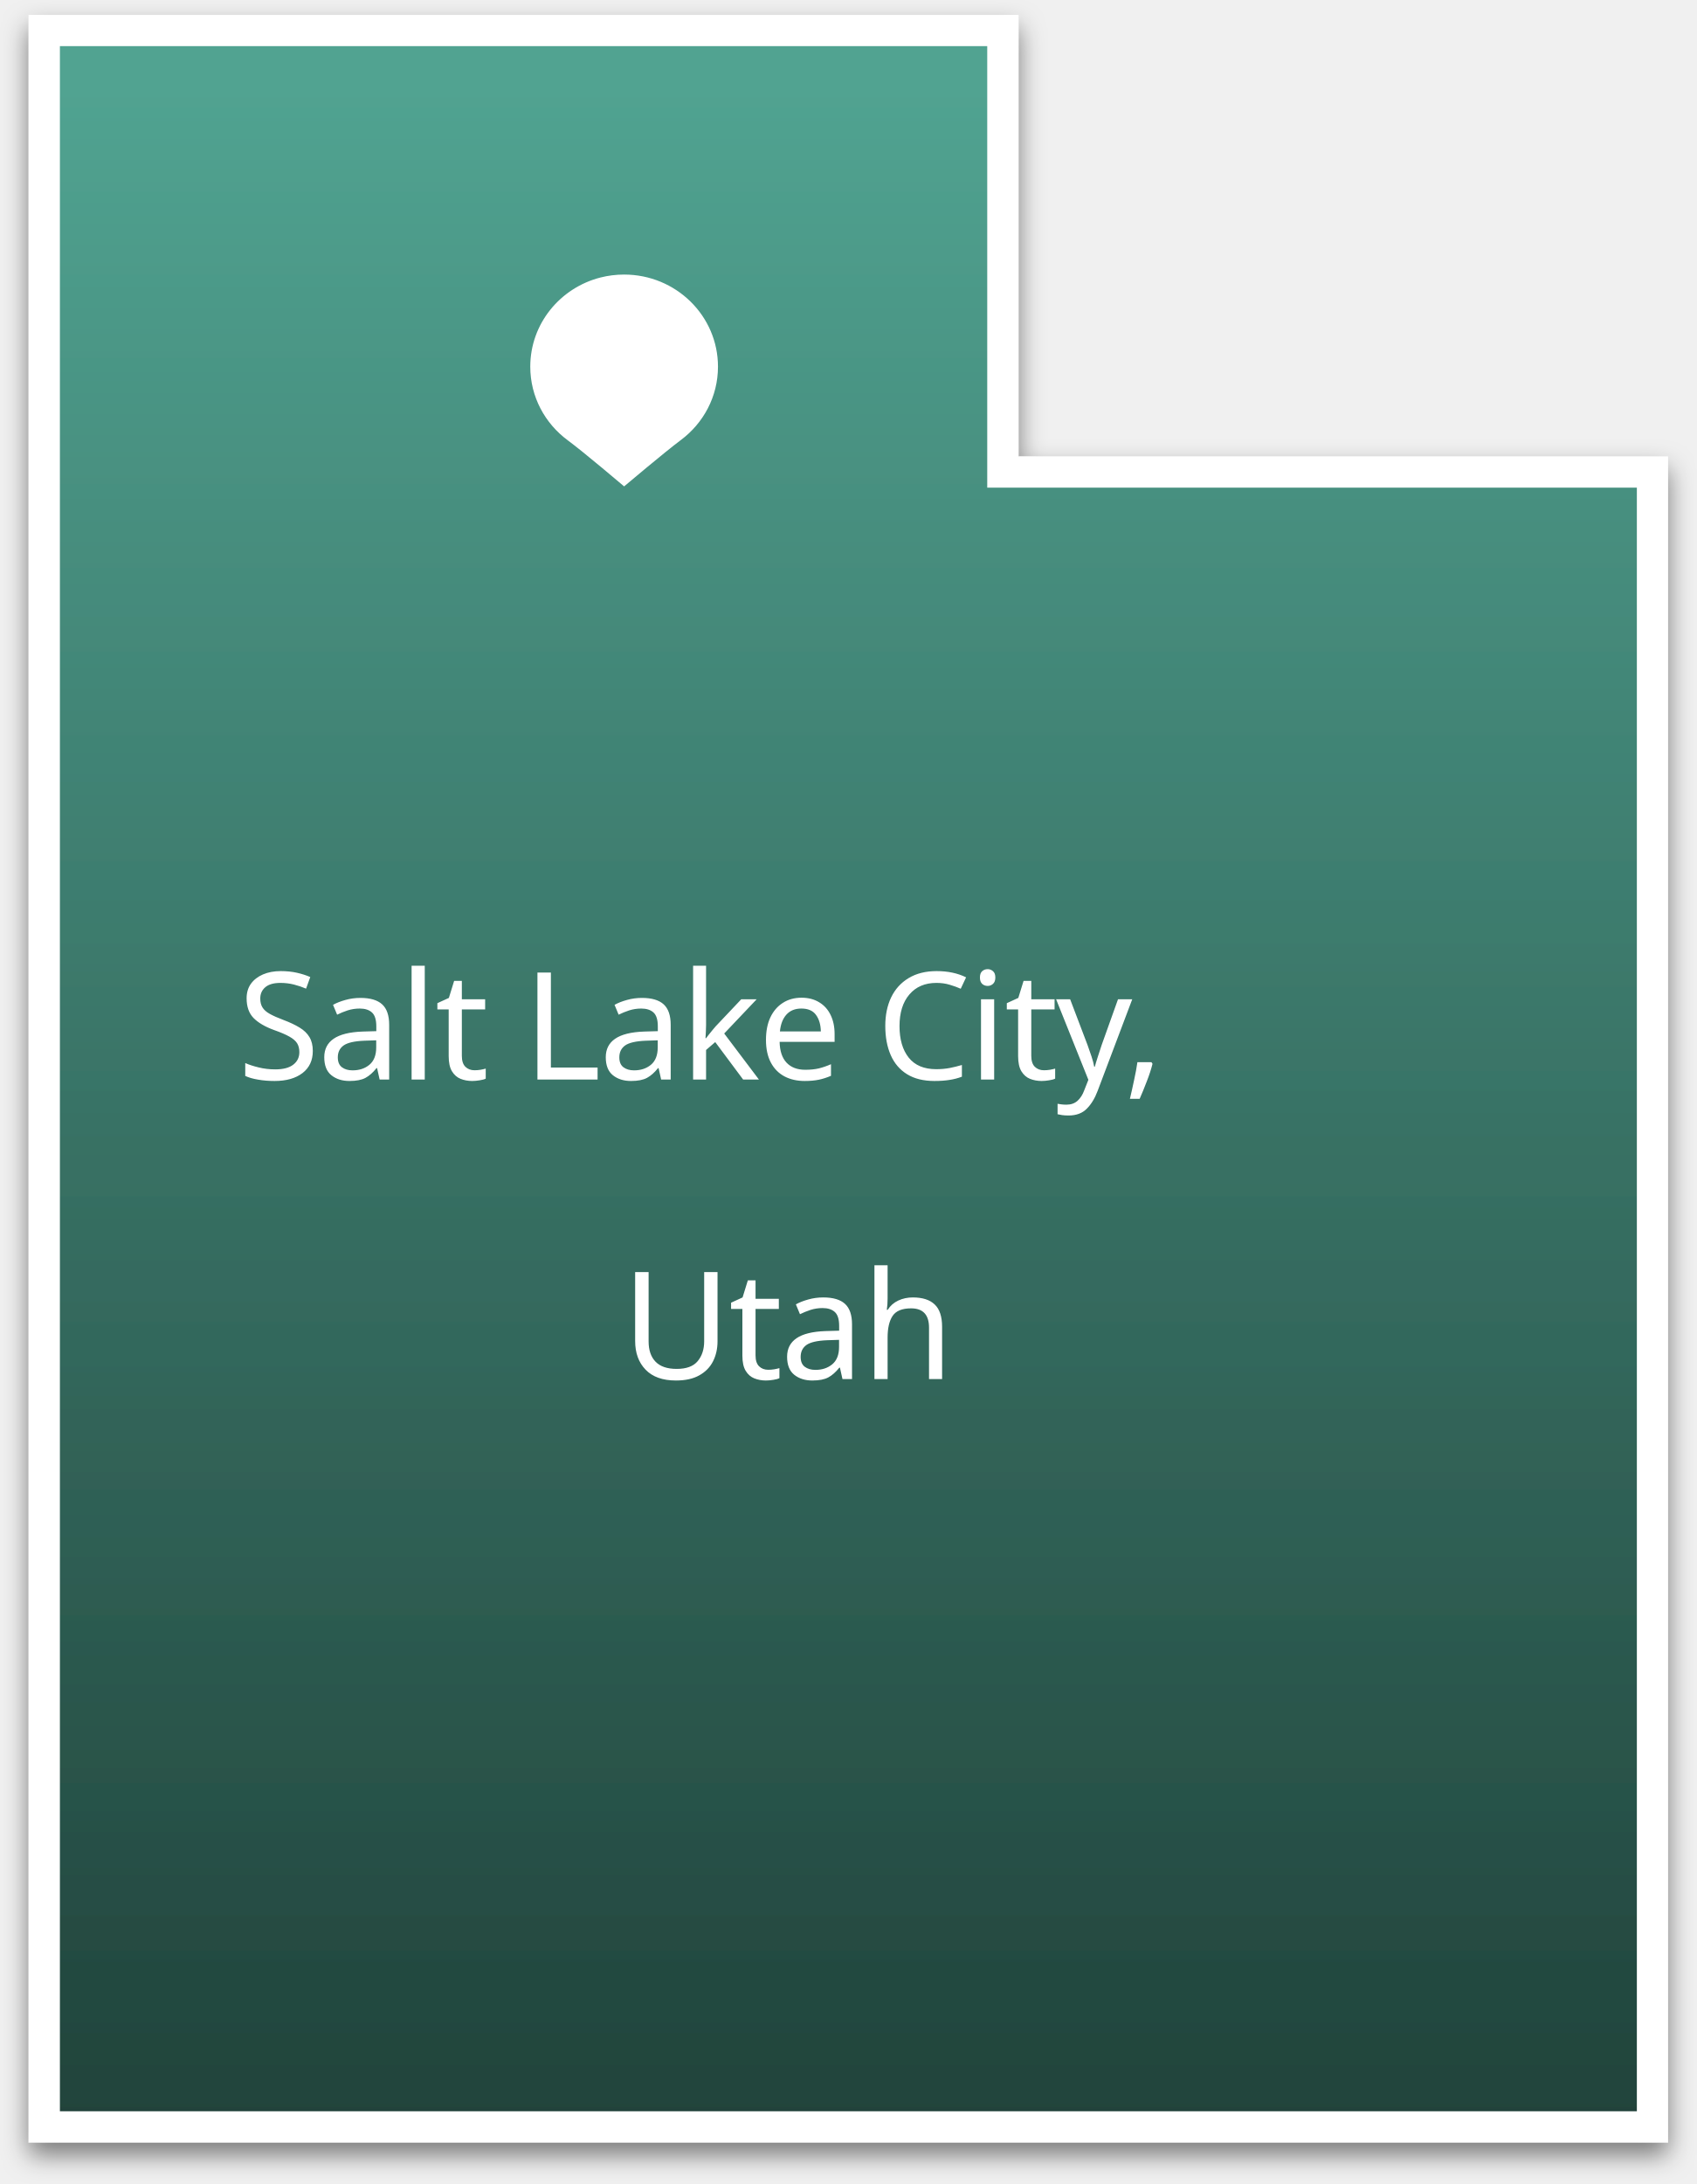
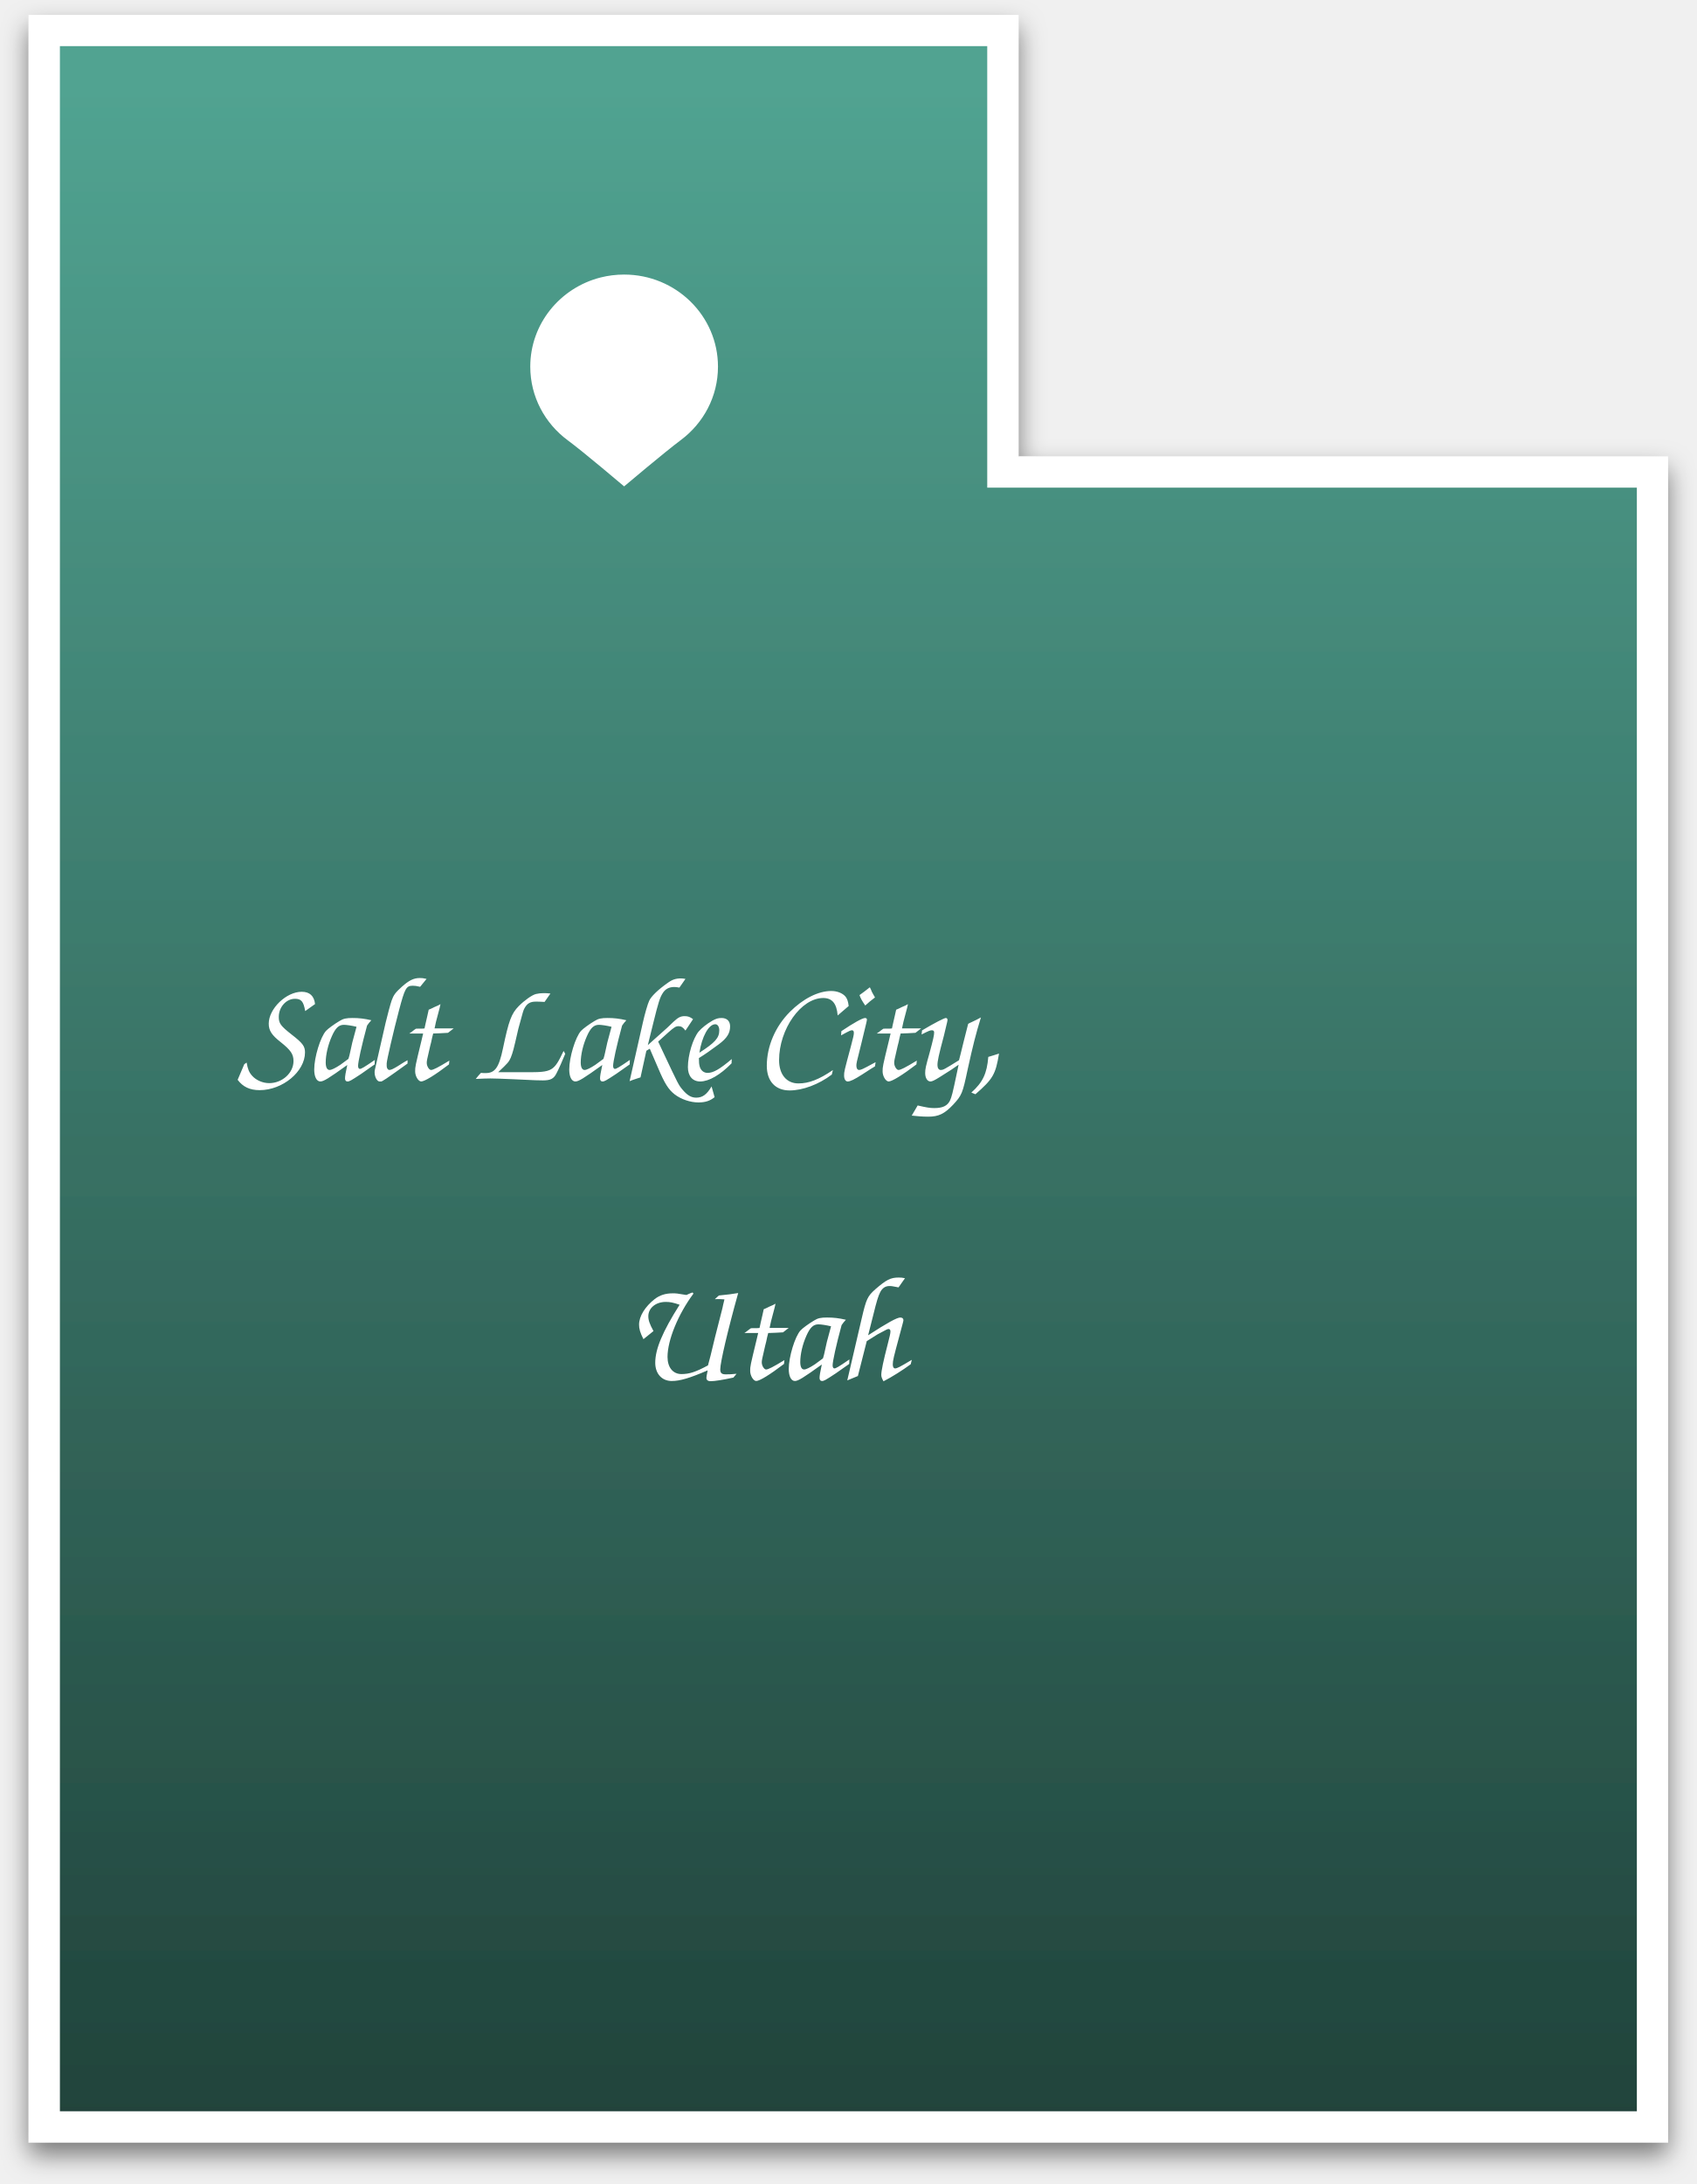
<svg xmlns="http://www.w3.org/2000/svg" width="272px" height="350px" viewBox="0 0 272 350" version="1.1">
  <defs>
    <filter x="-3.5%" y="-2.1%" width="107.3%" height="105.6%" filterUnits="objectBoundingBox" id="filter-1">
      <feOffset dx="0" dy="2" in="SourceAlpha" result="shadowOffsetOuter1" />
      <feGaussianBlur stdDeviation="2" in="shadowOffsetOuter1" result="shadowBlurOuter1" />
      <feColorMatrix values="0 0 0 0 0   0 0 0 0 0   0 0 0 0 0  0 0 0 0.5 0" type="matrix" in="shadowBlurOuter1" result="shadowMatrixOuter1" />
      <feMerge>
        <feMergeNode in="shadowMatrixOuter1" />
        <feMergeNode in="SourceGraphic" />
      </feMerge>
    </filter>
    <linearGradient x1="50%" y1="3.195%" x2="50%" y2="100%" id="linearGradient-2">
      <stop stop-color="#51A391" offset="0%" />
      <stop stop-color="#20423A" offset="100%" />
    </linearGradient>
  </defs>
  <g id="About" stroke="none" stroke-width="1" fill="none" fill-rule="evenodd">
    <g id="Desktop-HD" transform="translate(-58, -618)">
      <g id="My-Location" filter="url(#filter-1)" transform="translate(64, 622)">
        <g id="Utah" transform="translate(1, 0)" fill="url(#linearGradient-2)" fill-rule="nonzero" stroke="#FFFFFF" stroke-width="5">
          <polygon id="Path-2" points="0.102 0.892 153.749 0.892 153.749 71.648 257.88 71.648 257.88 336.844 0.102 336.844" />
        </g>
-         <text id="Salt-Lake-City,-Utah" font-family="AustinWorth, Austin Worth" font-size="24" font-weight="normal" letter-spacing="-0.403" fill="#FFFFFF">
+         <text id="Salt-Lake-City,-Utah" font-family="AustinWorth, Austin Worth, 'austin_worthregular', cursive" font-size="24" font-weight="normal" letter-spacing="-0.403" fill="#FFFFFF">
          <tspan x="32.095" y="169">Salt Lake City, </tspan>
          <tspan x="93.658" y="217">Utah</tspan>
        </text>
        <g id="Location" transform="translate(79, 40)" fill="#FFFFFF">
          <path d="M10.972,12.702 L15.163,16.973 L10.972,21.245 C10.828,21.392 10.824,21.626 10.968,21.773 L12.549,23.384 C12.691,23.529 12.922,23.528 13.067,23.38 L17.258,19.109 L21.448,23.38 C21.593,23.527 21.822,23.531 21.966,23.384 L23.547,21.773 C23.689,21.628 23.688,21.392 23.543,21.245 L19.353,16.973 L23.543,12.702 C23.687,12.555 23.692,12.321 23.547,12.174 L21.966,10.562 C21.824,10.418 21.593,10.419 21.448,10.567 L17.258,14.838 L13.067,10.567 C12.923,10.42 12.694,10.415 12.549,10.562 L10.968,12.174 C10.826,12.319 10.827,12.554 10.972,12.702 L10.972,12.702 Z M-1.929,16.973 C-1.929,16.973 3.595,10.465 5.446,7.951 C8.139,4.295 12.427,1.929 17.258,1.929 C24.126,1.929 29.898,6.711 31.546,13.186 C31.853,14.396 32.017,15.665 32.017,16.973 C32.017,25.282 25.409,32.017 17.258,32.017 C12.457,32.017 8.191,29.681 5.495,26.062 C3.615,23.537 -1.929,16.973 -1.929,16.973 L-1.929,16.973 Z" id="cancel" transform="translate(15.04388, 16.97337) rotate(-90) translate(-15.04388, -16.97337) " />
          <ellipse id="Oval-2" fill-rule="nonzero" cx="15" cy="15.5" rx="11" ry="8.5" />
        </g>
      </g>
    </g>
  </g>
</svg>
